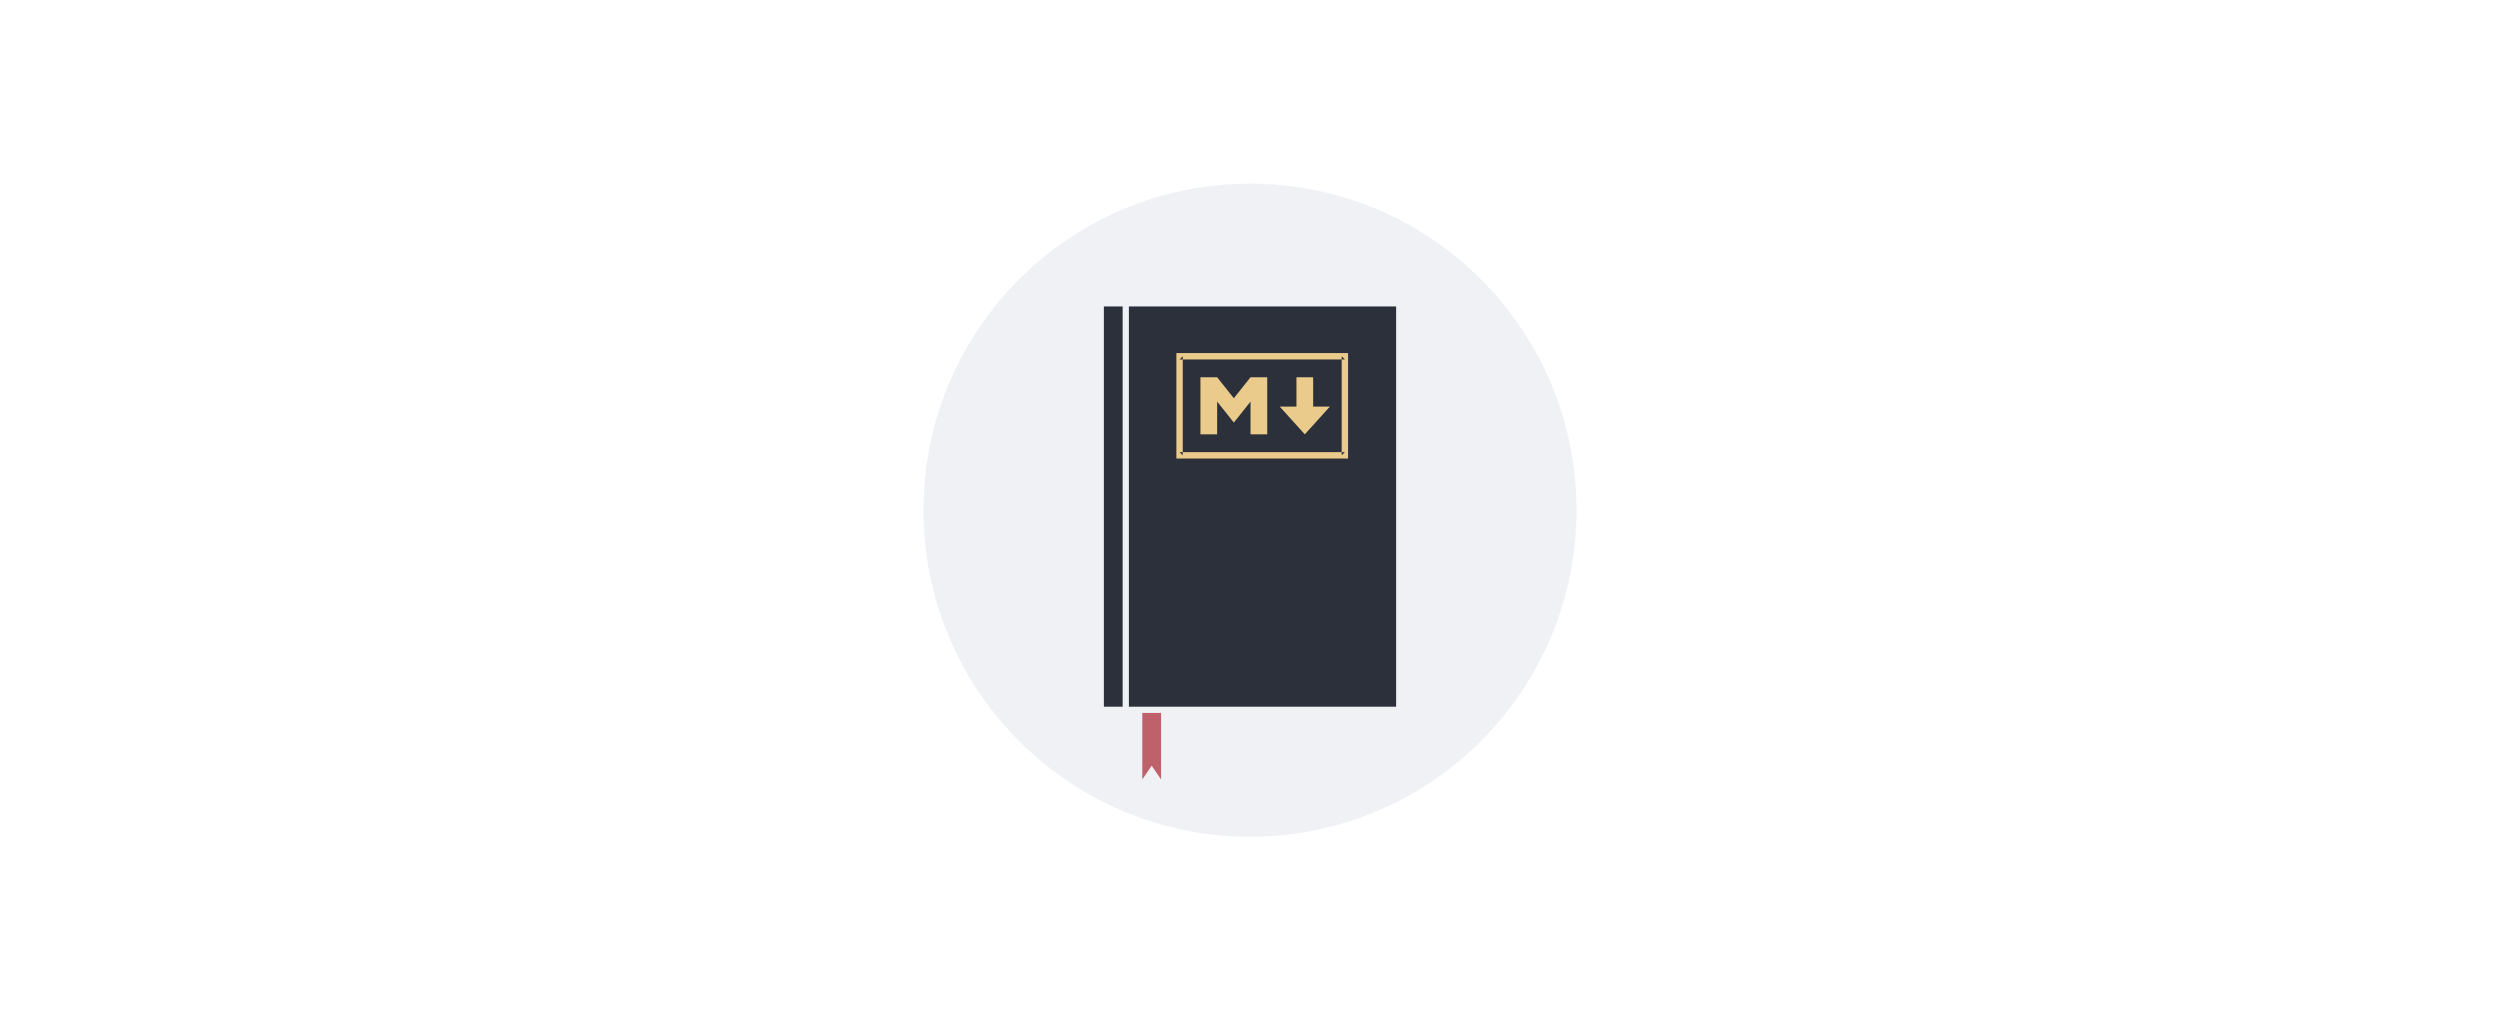
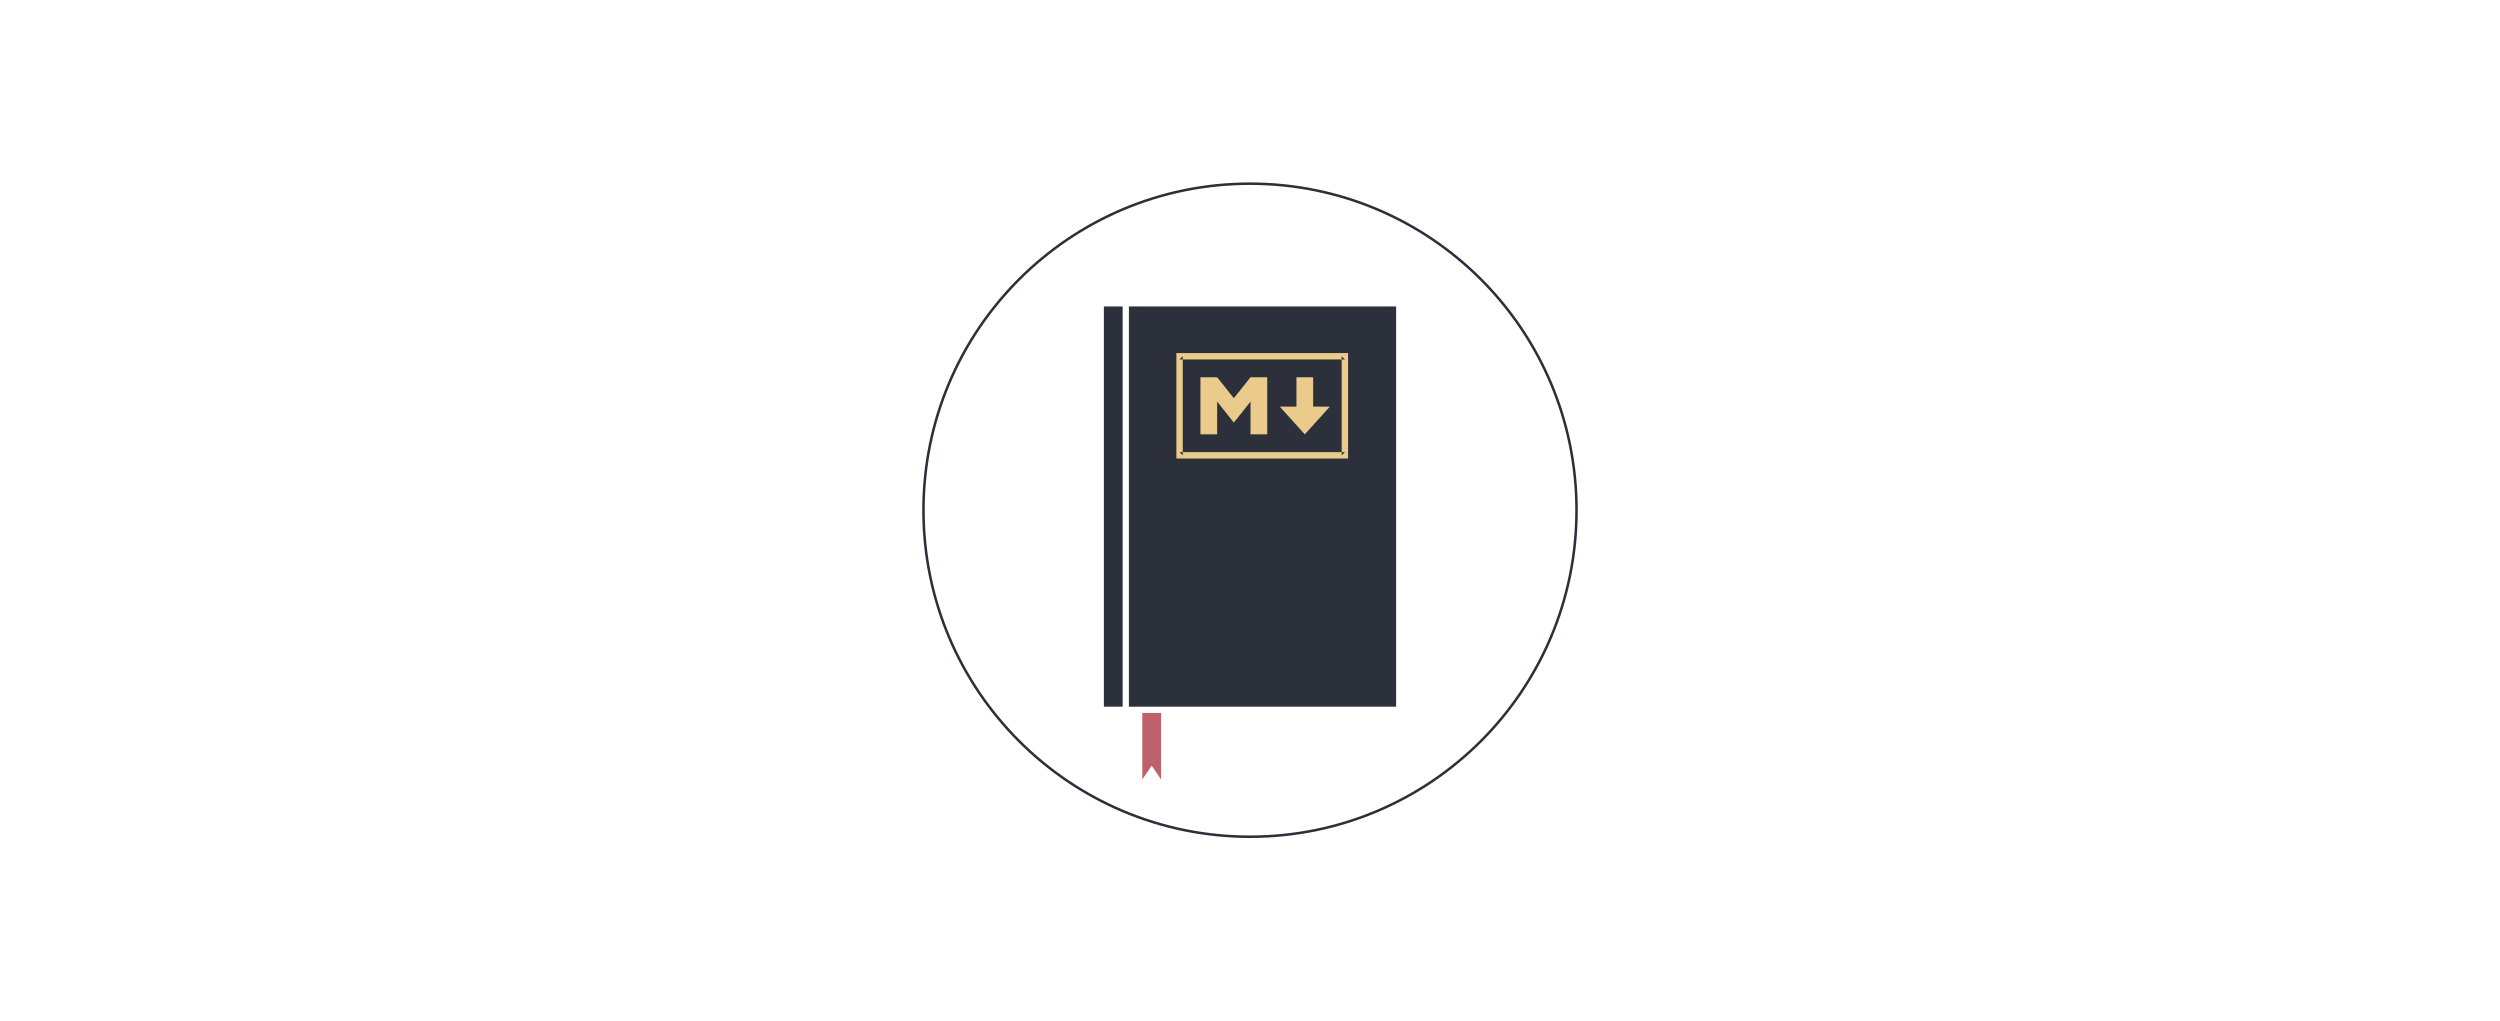
<svg xmlns="http://www.w3.org/2000/svg" width="980px" height="400px" viewBox="0 0 980 400" version="1.1">
  <defs />
  <g id="Page-1" stroke="none" stroke-width="1" fill="none" fill-rule="evenodd">
-     <g id="Oval-1-+-noun_6571_cc" transform="translate(362, 72)">
-       <circle id="Oval-1" fill="#EFF1F5" cx="128" cy="128" r="128" />
-       <g id="noun_6571_cc" transform="translate(70.5, 48)">
-         <rect id="Rectangle-path" fill="#2B303A" x="10.027" y="0.131" width="104.756" height="156.892" />
-         <rect id="Rectangle-path" fill="#2B303A" x="0.217" y="0.131" width="7.358" height="156.892" />
-         <path d="M22.639,159.481 L15.283,159.481 L15.283,185.554 L18.96,180.147 L22.639,185.554 L22.639,159.481 Z" id="Shape" fill="#BF616A" />
-         <g id="markdown-mark" transform="translate(27.89087, 17.64883)" fill="#EBCB8B">
-           <path d="M10.182,32.612 L10.182,10.229 L16.728,10.229 L23.273,18.458 L29.819,10.229 L36.364,10.229 L36.364,32.612 L29.819,32.612 L29.819,19.775 L23.273,28.004 L16.728,19.775 L16.728,32.612 L10.182,32.612 Z M51.092,32.612 L41.274,21.75 L47.819,21.75 L47.819,10.229 L54.365,10.229 L54.365,21.75 L60.911,21.75 L51.092,32.612 Z" id="Shape" />
-           <path d="M66.802,3.25 L65.552,2 L65.552,40.841 L66.802,39.591 L2,39.591 L3.25,40.841 L3.25,2 L2,3.25 L66.802,3.25 Z M0.75,0.75 L0.75,2 L0.75,40.841 L0.75,42.091 L2,42.091 L66.802,42.091 L68.052,42.091 L68.052,40.841 L68.052,2 L68.052,0.75 L66.802,0.75 L2,0.75 L0.75,0.75 Z" id="Rectangle-path" />
+     <g id="github-banner" transform="translate(-16, -21)">
+       <g id="Oval-1-+-noun_6571_cc" transform="translate(378, 93)">
+         <circle id="Oval-1" stroke="#2B303A" cx="128" cy="128" r="128" />
+         <g id="noun_6571_cc" transform="translate(70.5, 48)">
+           <rect id="Rectangle-path" fill="#2B303A" x="10.027" y="0.131" width="104.756" height="156.892" />
+           <rect id="Rectangle-path" fill="#2B303A" x="0.217" y="0.131" width="7.358" height="156.892" />
+           <polygon id="Shape" fill="#BF616A" points="22.639 159.481 15.283 159.481 15.283 185.554 18.96 180.147 22.639 185.554" />
+           <g id="markdown-mark" transform="translate(27.89087, 17.64883)" fill="#EBCB8B">
+             <path d="M10.182,32.612 L10.182,10.229 L16.728,10.229 L23.273,18.458 L29.819,10.229 L36.364,10.229 L36.364,32.612 L29.819,32.612 L29.819,19.775 L23.273,28.004 L16.728,19.775 L16.728,32.612 L10.182,32.612 Z M51.092,32.612 L41.274,21.75 L47.819,21.75 L47.819,10.229 L54.365,10.229 L54.365,21.75 L60.911,21.75 L51.092,32.612 Z" id="Shape" />
+             <path d="M66.802,3.25 L65.552,2 L65.552,40.841 L66.802,39.591 L2,39.591 L3.25,40.841 L3.25,2 L2,3.25 L66.802,3.25 Z M0.75,0.75 L0.75,2 L0.75,40.841 L0.75,42.091 L2,42.091 L66.802,42.091 L68.052,42.091 L68.052,40.841 L68.052,2 L68.052,0.75 L66.802,0.75 L2,0.75 L0.75,0.75 Z" id="Rectangle-path" />
+           </g>
        </g>
      </g>
    </g>
  </g>
</svg>
